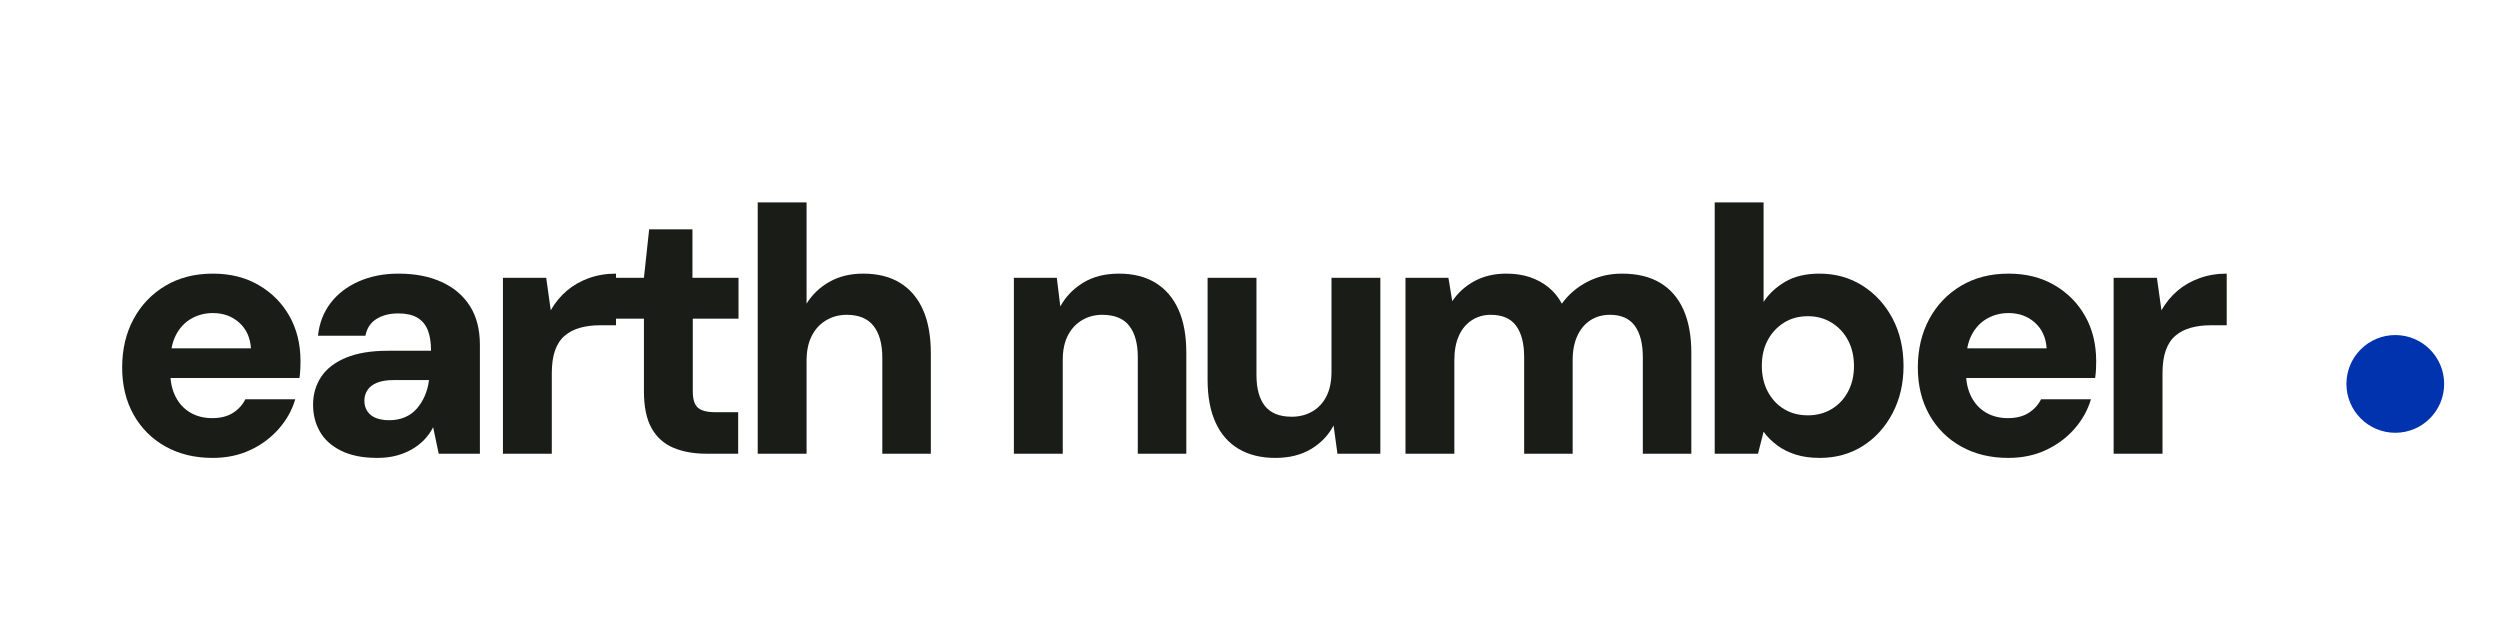
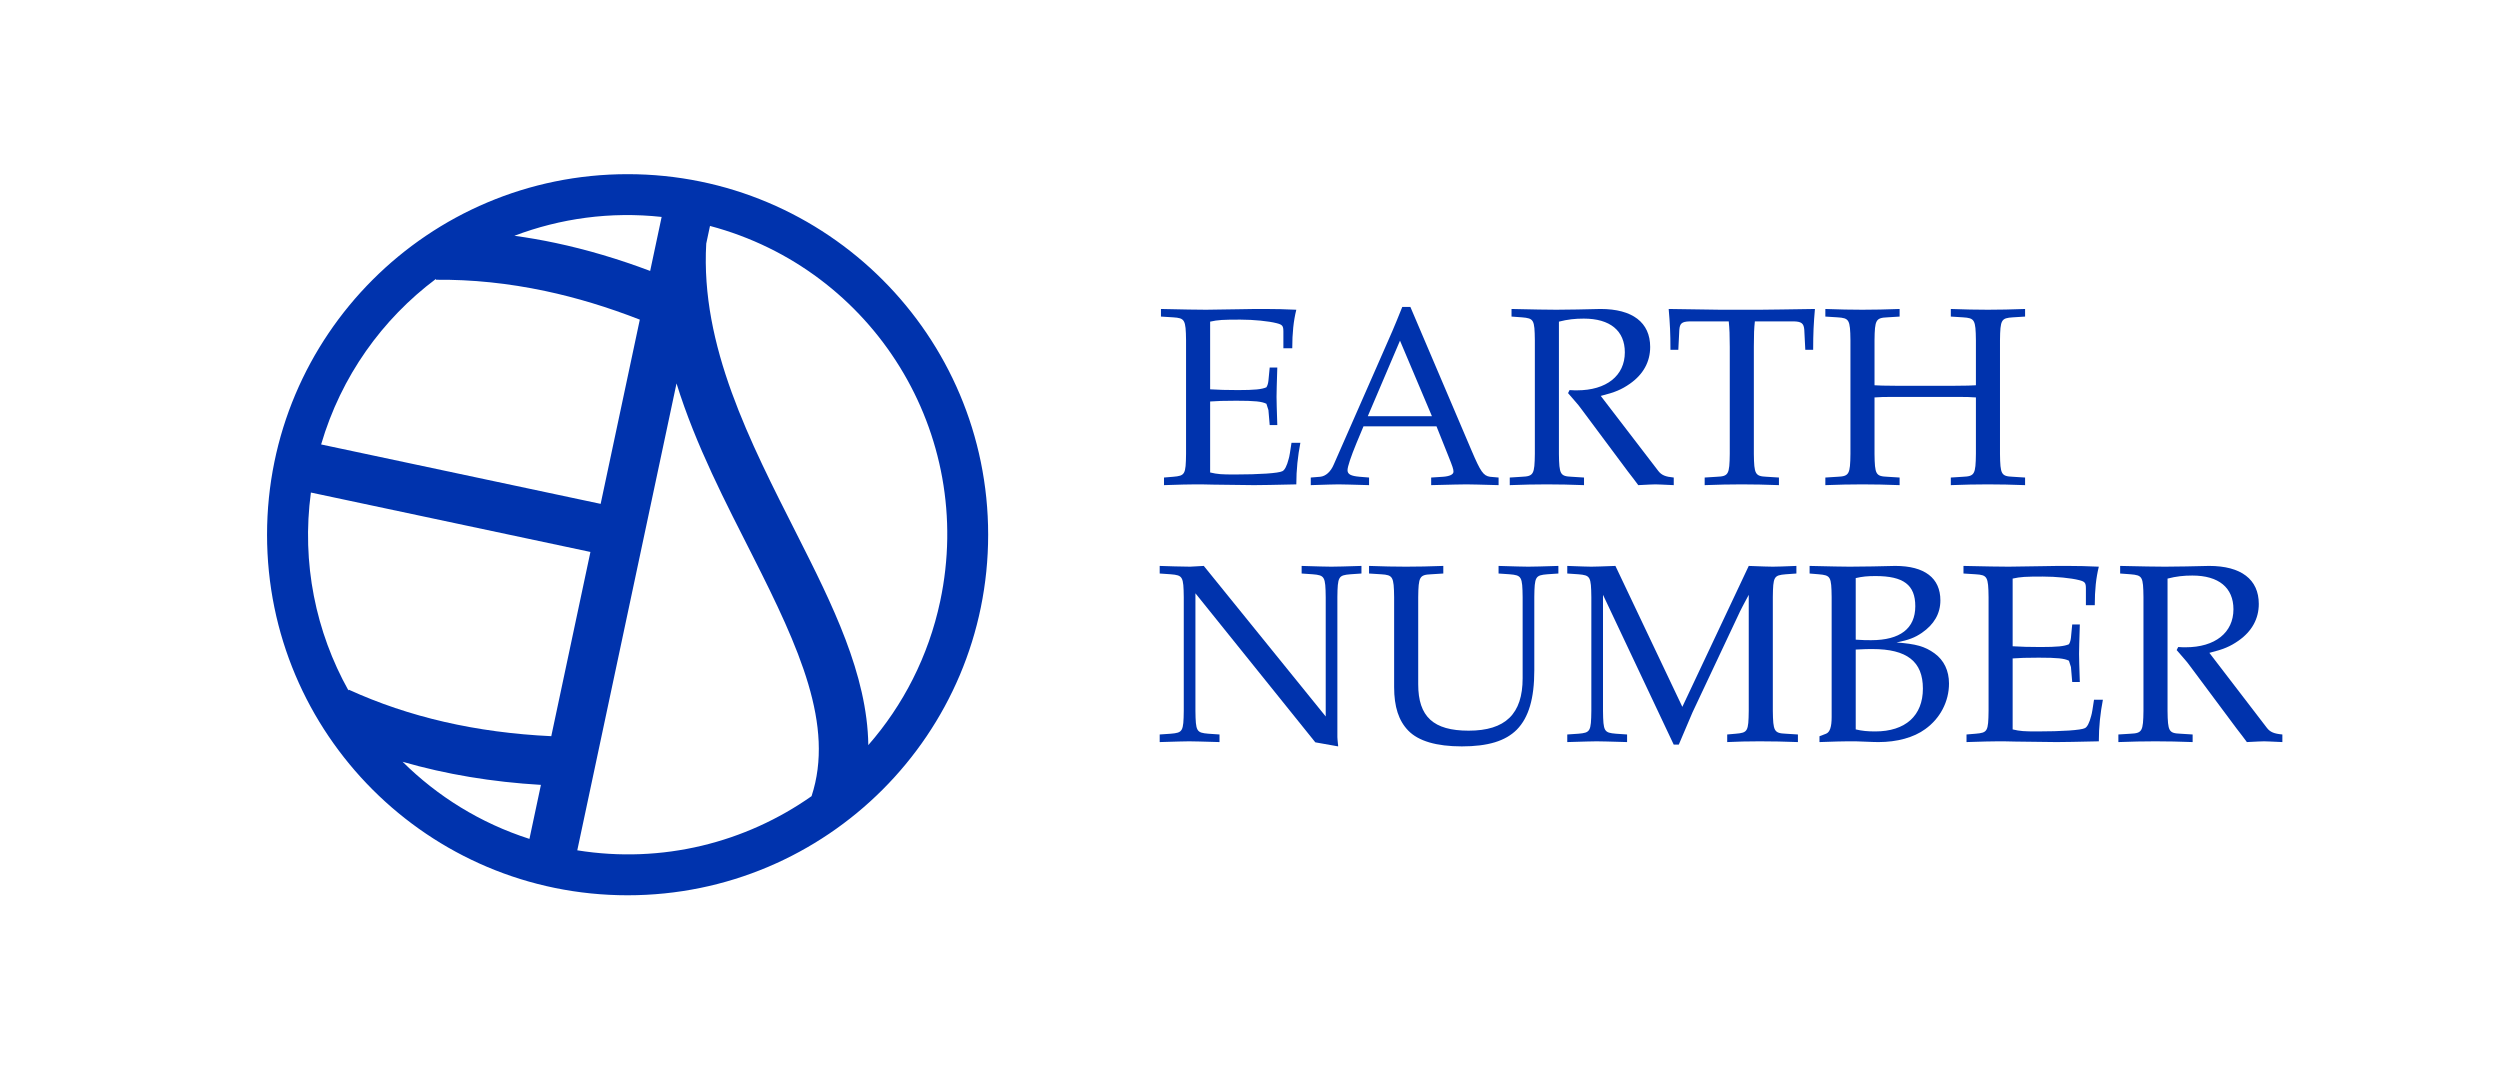
- <svg xmlns="http://www.w3.org/2000/svg" viewBox="0 0 358.150 90" role="img" aria-label="earth number">
-   <g fill="#191c17">
-     <path d="M309 -12Q233 -12 174.5 20.5Q116 53 83.0 111.5Q50 170 50 247Q50 325 82.5 385.5Q115 446 173.5 481.0Q232 516 310 516Q385 516 441.5 483.0Q498 450 529.5 394.0Q561 338 561 265Q561 255 560.5 243.0Q560 231 558 217H150V302H419Q416 348 385.5 375.5Q355 403 310 403Q276 403 248.0 387.0Q220 371 204.0 340.0Q188 309 188 261V232Q188 193 203.0 163.5Q218 134 245.0 118.0Q272 102 308 102Q344 102 367.5 117.0Q391 132 403 156H546Q532 109 498.5 71.0Q465 33 417.0 10.5Q369 -12 309 -12Z" transform="translate(15.000 65) scale(0.05 -0.05)" />
-     <path d="M236 -12Q174 -12 132.5 8.5Q91 29 71.5 63.5Q52 98 52 140Q52 185 75.0 220.0Q98 255 146.0 275.0Q194 295 266 295H390Q390 331 380.5 354.5Q371 378 350.5 390.0Q330 402 296 402Q259 402 233.5 386.0Q208 370 202 338H66Q72 392 102.0 431.5Q132 471 182.5 493.5Q233 516 297 516Q368 516 420.5 492.0Q473 468 501.5 423.0Q530 378 530 312V0H412L396 76Q386 56 370.5 40.0Q355 24 335.0 12.5Q315 1 290.5 -5.5Q266 -12 236 -12ZM270 96Q295 96 315.0 104.5Q335 113 349.0 129.0Q363 145 372.0 165.5Q381 186 384 210V211H283Q254 211 235.5 203.5Q217 196 208.0 182.5Q199 169 199 152Q199 134 208.0 121.0Q217 108 233.0 102.0Q249 96 270 96Z" transform="translate(42.250 65) scale(0.05 -0.05)" />
-     <path d="M66 0V504H190L203 411Q222 444 249.0 467.0Q276 490 312.0 503.0Q348 516 390 516V368H343Q313 368 287.5 361.0Q262 354 243.5 338.5Q225 323 215.5 296.5Q206 270 206 230V0Z" transform="translate(68.750 65) scale(0.05 -0.05)" />
-     <path d="M296 0Q242 0 201.5 17.0Q161 34 139.0 73.0Q117 112 117 179V387H30V504H117L132 643H256V504H388V387H257V178Q257 145 271.5 132.0Q286 119 321 119H387V0Z" transform="translate(86.400 65) scale(0.05 -0.05)" />
-     <path d="M66 0V720H206V430Q230 469 271.5 492.5Q313 516 368 516Q431 516 474.0 489.5Q517 463 539.5 412.5Q562 362 562 288V0H423V275Q423 334 398.0 366.0Q373 398 321 398Q288 398 261.5 382.0Q235 366 220.5 337.0Q206 308 206 267V0Z" transform="translate(105.250 65) scale(0.05 -0.05)" />
-     <path d="" transform="translate(133.350 65) scale(0.05 -0.05)" />
-     <path d="M66 0V504H189L199 422Q222 464 264.5 490.0Q307 516 367 516Q429 516 472.0 489.5Q515 463 537.5 413.0Q560 363 560 290V0H421V277Q421 335 396.5 366.5Q372 398 319 398Q287 398 261.0 382.5Q235 367 220.5 338.5Q206 310 206 269V0Z" transform="translate(141.950 65) scale(0.05 -0.05)" />
-     <path d="M254 -12Q193 -12 149.5 13.5Q106 39 83.0 89.0Q60 139 60 212V504H200V226Q200 167 224.5 136.5Q249 106 301 106Q334 106 360.0 121.0Q386 136 400.5 164.5Q415 193 415 235V504H555V0H432L421 81Q399 39 356.5 13.5Q314 -12 254 -12Z" transform="translate(170.000 65) scale(0.05 -0.05)" />
-     <path d="M66 0V504H189L200 437Q224 473 263.5 494.5Q303 516 355 516Q392 516 422.0 506.0Q452 496 475.5 477.0Q499 458 514 430Q543 470 588.0 493.0Q633 516 686 516Q752 516 796.0 489.5Q840 463 862.5 412.5Q885 362 885 289V0H746V277Q746 335 723.0 366.5Q700 398 652 398Q620 398 596.0 382.5Q572 367 558.5 338.0Q545 309 545 268V0H406V277Q406 335 383.0 366.5Q360 398 310 398Q280 398 256.0 382.5Q232 367 219.0 338.0Q206 309 206 268V0Z" transform="translate(198.050 65) scale(0.05 -0.05)" />
-     <path d="M367 -12Q328 -12 298.0 -2.5Q268 7 245.0 24.0Q222 41 206 63L190 0H66V720H206V435Q229 470 268.5 493.0Q308 516 366 516Q435 516 489.5 481.5Q544 447 575.5 387.5Q607 328 607 251Q607 176 575.5 116.0Q544 56 490.0 22.0Q436 -12 367 -12ZM333 110Q371 110 401.0 128.0Q431 146 448.0 178.0Q465 210 465 251Q465 293 448.0 325.0Q431 357 401.0 375.5Q371 394 333 394Q294 394 264.5 375.5Q235 357 218.0 325.5Q201 294 201 252Q201 210 218.0 178.0Q235 146 264.5 128.0Q294 110 333 110Z" transform="translate(242.350 65) scale(0.05 -0.05)" />
-     <path d="M309 -12Q233 -12 174.5 20.5Q116 53 83.0 111.5Q50 170 50 247Q50 325 82.5 385.5Q115 446 173.5 481.0Q232 516 310 516Q385 516 441.5 483.0Q498 450 529.5 394.0Q561 338 561 265Q561 255 560.5 243.0Q560 231 558 217H150V302H419Q416 348 385.5 375.5Q355 403 310 403Q276 403 248.0 387.0Q220 371 204.0 340.0Q188 309 188 261V232Q188 193 203.0 163.5Q218 134 245.0 118.0Q272 102 308 102Q344 102 367.5 117.0Q391 132 403 156H546Q532 109 498.5 71.0Q465 33 417.0 10.5Q369 -12 309 -12Z" transform="translate(272.250 65) scale(0.05 -0.05)" />
-     <path d="M66 0V504H190L203 411Q222 444 249.0 467.0Q276 490 312.0 503.0Q348 516 390 516V368H343Q313 368 287.5 361.0Q262 354 243.5 338.5Q225 323 215.5 296.5Q206 270 206 230V0Z" transform="translate(299.500 65) scale(0.05 -0.05)" />
+ <svg xmlns="http://www.w3.org/2000/svg" viewBox="0 0 360 154" color="#0033AD" role="img" aria-label="Earth Number">
+   <g transform="translate(31.375 18.0) scale(0.59)">
+     <defs>
+       <clipPath id="sphere">
+         <circle cx="100" cy="100" r="88" />
+       </clipPath>
+     </defs>
+     <g clip-path="url(#sphere)">
+       <path fill="currentColor" transform="rotate(12 100 100)" d="M 100 10 C 50.365 10 10 50.365 10 100 C 10 149.635 50.365 190 100 190 C 149.635 190 190 149.635 190 100 C 190 50.365 149.635 10 100 10 z M 104 22.102 C 145.282 24.177 178 58.193 178 100 C 178 113.814 174.413 126.768 168.141 138.01 C 164.314 121.181 152.414 106.257 140.424 91.363 C 124.459 71.532 107.807 51.24 104 26.512 L 104 22.102 z M 92 22.404 L 92 35.881 C 83.82 34.636 75.815 34.002 67.996 34.002 C 64.562 34.002 61.167 34.133 57.805 34.375 C 67.853 27.91 79.478 23.674 92 22.404 z M 68.004 45.998 C 75.746 45.998 83.744 46.679 92 48.031 L 92 94 L 22.252 94 C 23.565 76.678 30.501 60.962 41.256 48.66 L 41.301 48.857 C 49.857 46.956 58.751 45.998 68.004 45.998 z M 104 61.398 C 111.756 75.255 121.874 87.456 131.076 98.887 C 146.713 118.311 159.126 135.043 157.182 153.084 C 143.792 167.504 125.011 176.842 104 177.898 L 104 61.398 z M 22.252 106 L 92 106 L 92 151.969 C 73.876 154.937 57.016 154.635 41.301 151.143 L 41.256 151.34 C 30.501 139.038 23.565 123.322 22.252 106 z M 92 164.119 L 92 177.596 C 79.478 176.326 67.853 172.09 57.805 165.625 C 68.821 166.419 80.227 165.911 92 164.119 z " />
+     </g>
  </g>
-   <circle cx="343.150" cy="55" r="7" fill="#0033AD" />
+   <path fill="currentColor" d="M34 27V-3C99 -1 129 0 158 0C174 0 196 0 228 -1C304 -2 359 -3 389 -3C423 -3 464 -2 556 0C556 58 562 112 572 164H537C532 131 529 110 526 101C519 73 510 56 501 52C486 44 410 39 313 39C261 39 245 40 216 47V327C242 329 270 330 319 330C393 330 420 327 438 318L446 293L451 234H481C479 300 478 324 478 345C478 365 479 395 481 461H451L446 409C445 400 443 391 438 383C420 375 392 372 326 372C278 372 251 373 216 375V642C247 649 267 650 335 650C388 650 447 644 478 636C502 630 505 625 505 602V537H540C540 597 545 645 556 689C508 691 478 692 432 692C406 692 373 692 333 691C268 690 222 689 200 689C159 689 117 690 22 692V662L70 659C116 656 120 650 121 569V120C120 39 117 34 70 30Z" transform="translate(166.375 69.75) scale(0.0365 -0.0365)" />
+   <path fill="currentColor" d="M408 700H376C360 660 344 621 337 605C321 569 301 522 284 484L106 79C94 50 74 32 52 30L15 27V-3C83 -1 105 0 124 0C141 0 172 -1 245 -3V27L208 30C173 33 160 40 160 56C160 70 174 111 195 162L223 229H511L557 114C575 69 578 60 578 50C578 39 563 32 537 30L490 27V-3C572 -1 608 0 629 0C651 0 678 -1 756 -3V27L722 30C696 34 685 50 650 132ZM240 269 367 567 493 269Z" transform="translate(188.2031 69.75) scale(0.0365 -0.0365)" />
+   <path fill="currentColor" d="M216 642C251 651 280 654 314 654C418 654 476 606 476 521C476 429 404 371 287 371C281 371 271 371 258 372L252 360C263 347 266 344 278 330C292 314 296 309 304 298L488 51C505 29 519 11 529 -3C570 -1 585 0 597 0C608 0 622 -1 669 -3V27C637 30 621 36 608 53L381 349C437 363 463 374 496 397C549 434 576 484 576 542C576 639 506 692 380 692C372 692 372 692 334 691L289 690C238 689 237 689 206 689C165 689 122 690 29 692V662L70 659C117 655 120 650 121 569V120C120 40 116 32 70 30L22 27V-3C81 -1 116 0 168 0C220 0 256 -1 315 -3V27L267 30C221 32 217 39 216 120Z" transform="translate(216.6016 69.75) scale(0.0365 -0.0365)" />
+   <path fill="currentColor" d="M160 27V-3C219 -1 254 0 306 0C358 0 394 -1 453 -3V27L405 30C359 32 355 40 354 120V543C354 594 355 614 358 643H513C542 642 551 635 553 610L557 531H588C588 596 590 635 595 692L462 690C405 689 395 689 379 689H221C209 689 156 690 86 691L18 692C23 635 25 596 25 531H56L60 610C62 635 70 642 100 643H255C258 612 259 589 259 543V120C258 39 254 32 208 30Z" transform="translate(239.6328 69.75) scale(0.0365 -0.0365)" />
+   <path fill="currentColor" d="M810 662V692C750 690 714 689 663 689C613 689 577 690 517 692V662L565 659C611 656 615 650 616 569V391C597 390 579 389 533 389H299C253 389 235 390 216 391V569C217 649 221 657 267 659L315 662V692C255 690 219 689 168 689C118 689 82 690 22 692V662L70 659C116 656 120 650 121 569V120C120 40 116 32 70 30L22 27V-3C81 -1 116 0 168 0C220 0 256 -1 315 -3V27L267 30C221 32 217 39 216 120V343C242 345 252 345 299 345H533C580 345 590 345 616 343V120C615 40 611 32 565 30L517 27V-3C575 -1 611 0 663 0C715 0 751 -1 810 -3V27L762 30C716 32 712 39 711 120V569C712 650 716 656 762 659Z" transform="translate(262.0469 69.75) scale(0.0365 -0.0365)" />
+   <path fill="currentColor" d="M17 27V-3C89 -1 113 0 133 0C152 0 182 -1 253 -3V27L209 30C162 34 159 39 158 120V584L631 -4L721 -20C721 -16 721 -15 720 -8C719 2 718 12 718 17V569C719 650 722 655 769 659L813 662V692C748 690 716 689 694 689C672 689 645 690 577 692V662L621 659C668 655 671 650 672 569V98L191 692L137 689C80 690 73 690 17 692V662L61 659C108 655 111 650 112 569V120C111 39 108 34 61 30Z" transform="translate(166.375 106.75) scale(0.0365 -0.0365)" />
+   <path fill="currentColor" d="M759 662V692C694 690 662 689 640 689C619 689 592 690 523 692V662L567 659C614 655 617 650 618 569V249C618 108 550 42 405 42C266 42 206 97 206 225V569C207 649 211 657 257 659L305 662V692C245 690 209 689 158 689C108 689 72 690 12 692V662L60 659C106 656 110 650 111 569V214C111 136 129 81 167 42C207 1 278 -20 378 -20C481 -20 550 1 595 46C642 94 664 169 664 280V569C665 650 668 655 715 659Z" transform="translate(196.7031 106.75) scale(0.0365 -0.0365)" />
+   <path fill="currentColor" d="M920 662V692C868 690 846 689 827 689C809 689 786 690 732 692L470 136L206 692C149 690 128 689 111 689C94 689 73 690 16 692V662L60 659C107 655 110 650 111 569V120C110 39 107 34 60 30L16 27V-3C88 -1 112 0 132 0C151 0 181 -1 252 -3V27L208 30C161 34 158 39 157 120V578L436 -13H456C482 49 500 91 510 114L688 492C701 521 714 544 732 578V120C731 39 728 34 681 30L647 27V-3C693 -1 723 0 775 0C831 0 867 -1 926 -3V27L878 30C832 32 828 40 827 120V569C828 650 831 655 878 659Z" transform="translate(225.1016 106.75) scale(0.0365 -0.0365)" />
+   <path fill="currentColor" d="M65 20V-3C126 -1 152 0 175 0H208C285 -3 286 -3 298 -3C371 -3 437 15 482 48C541 90 576 157 576 228C576 279 556 320 519 347C480 375 446 384 369 390C418 400 441 409 469 428C517 461 542 504 542 556C542 644 480 692 364 692C355 692 355 692 274 690C201 689 201 689 184 689C157 689 111 690 26 692V662L62 659C109 655 112 650 113 569V95C113 57 106 36 91 30ZM208 362C247 364 254 364 274 364C410 364 473 315 473 208C473 101 404 39 285 39C255 39 233 41 208 47ZM208 644C234 650 254 652 286 652C397 652 443 617 443 533C443 445 383 399 269 399C251 399 238 399 208 401Z" transform="translate(259.6328 106.75) scale(0.0365 -0.0365)" />
+   <path fill="currentColor" d="M34 27V-3C99 -1 129 0 158 0C174 0 196 0 228 -1C304 -2 359 -3 389 -3C423 -3 464 -2 556 0C556 58 562 112 572 164H537C532 131 529 110 526 101C519 73 510 56 501 52C486 44 410 39 313 39C261 39 245 40 216 47V327C242 329 270 330 319 330C393 330 420 327 438 318L446 293L451 234H481C479 300 478 324 478 345C478 365 479 395 481 461H451L446 409C445 400 443 391 438 383C420 375 392 372 326 372C278 372 251 373 216 375V642C247 649 267 650 335 650C388 650 447 644 478 636C502 630 505 625 505 602V537H540C540 597 545 645 556 689C508 691 478 692 432 692C406 692 373 692 333 691C268 690 222 689 200 689C159 689 117 690 22 692V662L70 659C116 656 120 650 121 569V120C120 39 117 34 70 30Z" transform="translate(281.9375 106.75) scale(0.0365 -0.0365)" />
+   <path fill="currentColor" d="M216 642C251 651 280 654 314 654C418 654 476 606 476 521C476 429 404 371 287 371C281 371 271 371 258 372L252 360C263 347 266 344 278 330C292 314 296 309 304 298L488 51C505 29 519 11 529 -3C570 -1 585 0 597 0C608 0 622 -1 669 -3V27C637 30 621 36 608 53L381 349C437 363 463 374 496 397C549 434 576 484 576 542C576 639 506 692 380 692C372 692 372 692 334 691L289 690C238 689 237 689 206 689C165 689 122 690 29 692V662L70 659C117 655 120 650 121 569V120C120 40 116 32 70 30L22 27V-3C81 -1 116 0 168 0C220 0 256 -1 315 -3V27L267 30C221 32 217 39 216 120Z" transform="translate(304.2422 106.75) scale(0.0365 -0.0365)" />
</svg>
